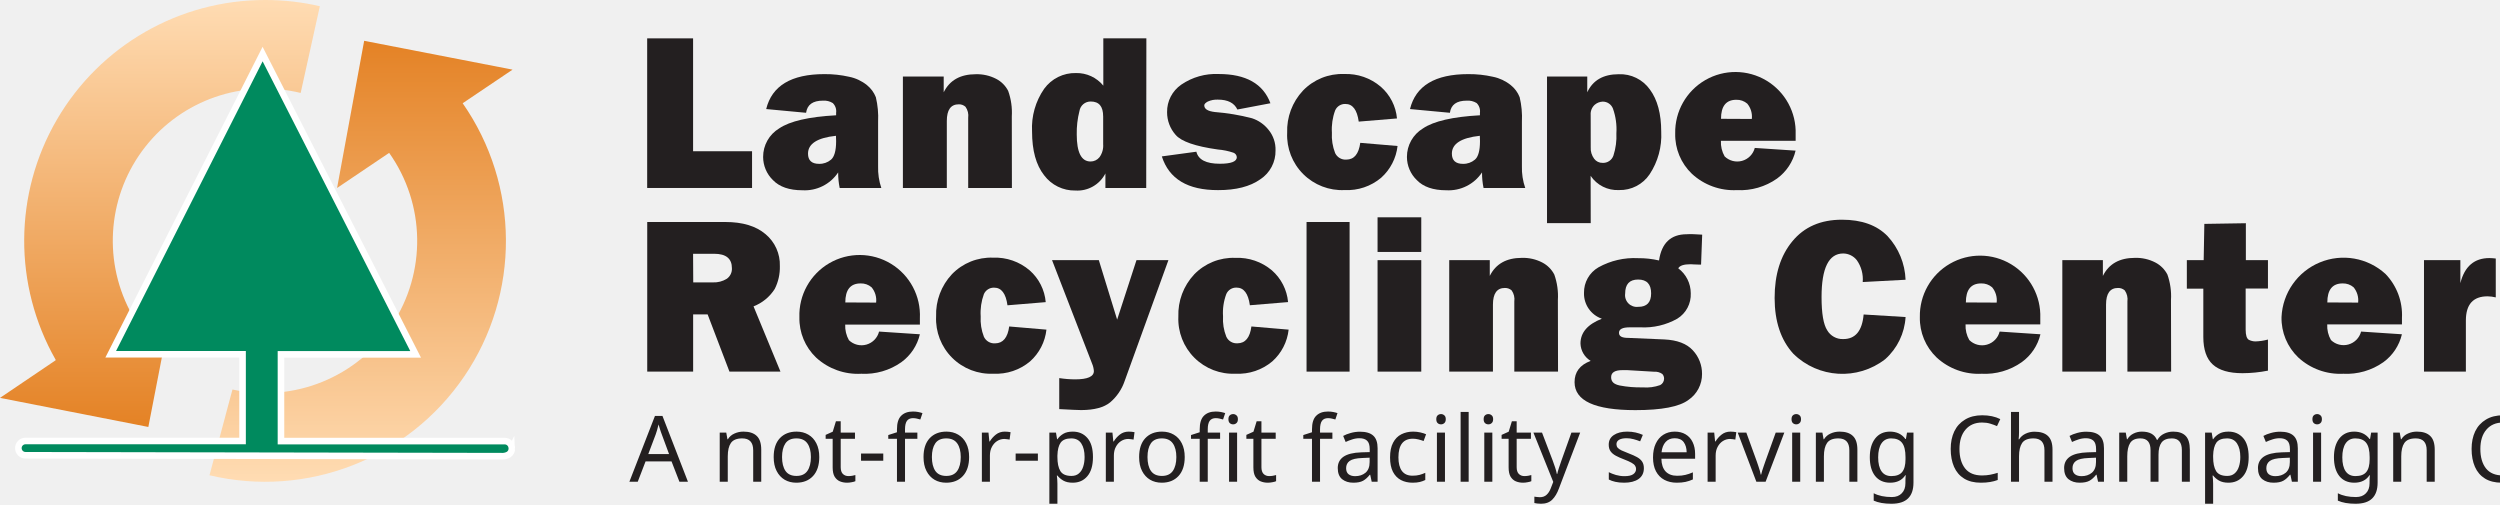
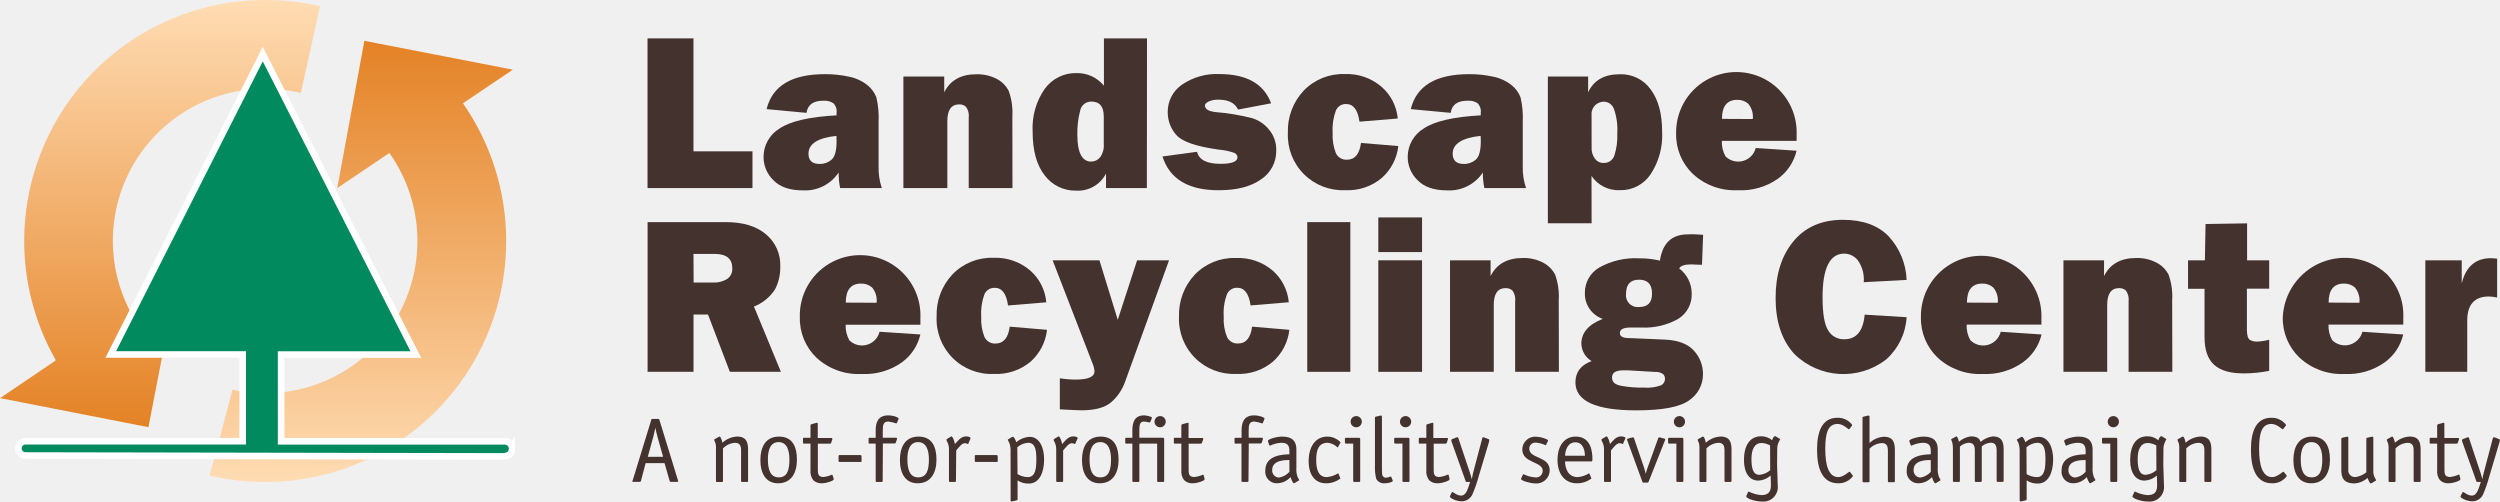
- <svg xmlns="http://www.w3.org/2000/svg" xmlns:xlink="http://www.w3.org/1999/xlink" id="Layer_1" data-name="Layer 1" viewBox="0 0 490.09 98.93">
+ <svg xmlns="http://www.w3.org/2000/svg" xmlns:xlink="http://www.w3.org/1999/xlink" id="Layer_1" data-name="Layer 1" viewBox="0 0 489.82 98.22">
  <defs>
-     <style>.cls-1,.cls-2{fill:#231f20;}.cls-2{font-size:18px;font-family:OfficinaSansStd-Book, ITC Officina Sans Std;}.cls-3{fill:url(#linear-gradient);}.cls-4{isolation:isolate;fill:url(#linear-gradient-2);}.cls-5{fill:#008a5e;}.cls-6{fill:none;stroke:#fff;stroke-width:1.29px;}</style>
+     <style>.cls-1{fill:#43322e;}.cls-2{fill:url(#linear-gradient);}.cls-3{isolation:isolate;fill:url(#linear-gradient-2);}.cls-4{fill:#008a5e;}.cls-5{fill:none;stroke:#fff;stroke-width:1.29px;}</style>
    <linearGradient id="linear-gradient" x1="70.77" y1="94.44" x2="70.77" y2="8" gradientUnits="userSpaceOnUse">
      <stop offset="0" stop-color="#ffdcb3" />
      <stop offset="1" stop-color="#e48225" />
    </linearGradient>
    <linearGradient id="linear-gradient-2" x1="31.35" y1="0" x2="31.35" y2="83.7" xlink:href="#linear-gradient" />
  </defs>
  <path class="cls-1" d="M147.43,29.65v7.2H126.87V7.52h9V29.65Z" />
  <path class="cls-1" d="M172.77,36.85h-8.16a14.54,14.54,0,0,1-.3-3.05,7.87,7.87,0,0,1-7,3.5q-3.87,0-5.79-2a6.33,6.33,0,0,1-1.92-4.53,6.5,6.5,0,0,1,3.15-5.6q3.14-2.13,11.16-2.57v-.49a2.23,2.23,0,0,0-.66-1.91,3.24,3.24,0,0,0-1.92-.47c-2,0-3.08.79-3.31,2.38l-7.82-.73q1.68-6.85,11.41-6.85a21,21,0,0,1,4.85.52,8.09,8.09,0,0,1,3.51,1.65,5.72,5.72,0,0,1,1.73,2.36,17.1,17.1,0,0,1,.44,4.79v8.72A12.18,12.18,0,0,0,172.77,36.85Zm-8.89-10.23c-3.66.39-5.48,1.56-5.48,3.5,0,1.32.72,2,2.17,2a3.46,3.46,0,0,0,2.34-.82c.64-.54,1-1.74,1-3.61Z" />
  <path class="cls-1" d="M198.37,36.85H189.8V23.1a3,3,0,0,0-.53-2.17,1.88,1.88,0,0,0-1.32-.48q-2.34,0-2.34,3.27V36.85H177V15h8v3.09q1.75-3.54,6.29-3.54a8.2,8.2,0,0,1,4,.91,5.45,5.45,0,0,1,2.35,2.36,12.64,12.64,0,0,1,.71,5Z" />
  <path class="cls-1" d="M224.7,36.85h-8V34a6.17,6.17,0,0,1-5.89,3.35,7.46,7.46,0,0,1-6.13-3c-1.57-2-2.36-4.83-2.36-8.58a13.43,13.43,0,0,1,2.37-8.36,7.48,7.48,0,0,1,6.25-3.09,6.73,6.73,0,0,1,5.35,2.47V7.52h8.44Zm-8.44-14c0-2-.81-2.95-2.43-2.95a2.2,2.2,0,0,0-2.22,1.87,17.15,17.15,0,0,0-.53,4.58q0,5.31,2.71,5.31a2.23,2.23,0,0,0,1.75-.84,3.85,3.85,0,0,0,.72-2.56Z" />
  <path class="cls-1" d="M227.76,30.66l6.77-.92q.58,2.36,4.6,2.36,3.33,0,3.33-1.29a1,1,0,0,0-.65-.87,12.55,12.55,0,0,0-3.05-.63q-6.66-.93-8.31-2.89A6.65,6.65,0,0,1,228.79,22a6.43,6.43,0,0,1,2.8-5.42,12,12,0,0,1,7.32-2.07q8,0,10.14,5.73l-6.48,1.23c-.61-1.29-1.87-1.94-3.81-1.94a4.37,4.37,0,0,0-2,.38c-.45.25-.68.5-.68.74,0,.72.69,1.15,2.07,1.31a41.88,41.88,0,0,1,7.28,1.22,6.86,6.86,0,0,1,3.26,2.28,6.05,6.05,0,0,1,1.36,4,6.61,6.61,0,0,1-3,5.7q-3,2.12-8.26,2.11Q229.88,37.3,227.76,30.66Z" />
  <path class="cls-1" d="M266.66,28l7.31.62a9.83,9.83,0,0,1-3.22,6.23,10.31,10.31,0,0,1-7.16,2.41,10.76,10.76,0,0,1-11.26-11.22,11.51,11.51,0,0,1,3.1-8.28,10.65,10.65,0,0,1,8.07-3.25A10.41,10.41,0,0,1,270.68,17a9.36,9.36,0,0,1,3.18,6.22l-7.5.62q-.48-3.47-2.62-3.46a2.1,2.1,0,0,0-2,1.26A10.65,10.65,0,0,0,261.1,26a9.48,9.48,0,0,0,.63,4,2.25,2.25,0,0,0,2.2,1.29Q266.22,31.28,266.66,28Z" />
  <path class="cls-1" d="M299,36.85h-8.17a14.54,14.54,0,0,1-.3-3.05,7.87,7.87,0,0,1-7,3.5q-3.87,0-5.79-2a6.3,6.3,0,0,1-1.93-4.53,6.5,6.5,0,0,1,3.15-5.6q3.15-2.13,11.16-2.57v-.49a2.25,2.25,0,0,0-.65-1.91,3.26,3.26,0,0,0-1.93-.47c-2,0-3.08.79-3.31,2.38l-7.82-.73q1.68-6.85,11.41-6.85a21.12,21.12,0,0,1,4.86.52,8.1,8.1,0,0,1,3.5,1.65,5.64,5.64,0,0,1,1.73,2.36,17.1,17.1,0,0,1,.44,4.79v8.72A11.94,11.94,0,0,0,299,36.85Zm-8.9-10.23q-5.48.59-5.48,3.5c0,1.32.73,2,2.17,2a3.46,3.46,0,0,0,2.34-.82c.65-.54,1-1.74,1-3.61Z" />
  <path class="cls-1" d="M311.84,43.74h-8.57V15h7.89v3.09q1.65-3.54,6.16-3.54a7.13,7.13,0,0,1,6.12,3q2.22,3,2.22,8.28a13.81,13.81,0,0,1-2.27,8.33,7,7,0,0,1-6,3.1,6.33,6.33,0,0,1-5.57-2.79Zm0-14.88a3.42,3.42,0,0,0,.67,2.26,2,2,0,0,0,1.65.81,2.13,2.13,0,0,0,2.13-1.43,12.33,12.33,0,0,0,.58-4.39,12.09,12.09,0,0,0-.67-4.81,2.13,2.13,0,0,0-2-1.38,2.56,2.56,0,0,0-1.58.62,2.45,2.45,0,0,0-.79,2Z" />
  <path class="cls-1" d="M344,29l8,.53A9.46,9.46,0,0,1,348.37,35a12.51,12.51,0,0,1-7.88,2.27,12.11,12.11,0,0,1-8.81-3.19,10.6,10.6,0,0,1-3.28-7.92,11.81,11.81,0,1,1,23.61.19c0,.31,0,.72,0,1.25H337.36a5.63,5.63,0,0,0,.73,3.06A3.55,3.55,0,0,0,344,29Zm-.58-5.68a4,4,0,0,0-.89-3,3.14,3.14,0,0,0-2.15-.76q-3,0-3,3.73Z" />
  <path class="cls-1" d="M153,72.85H143l-4.28-11.22h-2.84V72.85h-9V43.52h15.32q5.07,0,7.87,2.38a7.8,7.8,0,0,1,2.81,6.26,9.4,9.4,0,0,1-1,4.48,8.61,8.61,0,0,1-4.16,3.42Zm-17.1-17.49h3.85a4.77,4.77,0,0,0,2.73-.71,2.38,2.38,0,0,0,1-2.08c0-1.88-1.16-2.82-3.46-2.82h-4.15Z" />
  <path class="cls-1" d="M172.33,65l8,.53A9.41,9.41,0,0,1,176.7,71a12.48,12.48,0,0,1-7.87,2.27A12.1,12.1,0,0,1,160,70.11a10.61,10.61,0,0,1-3.29-7.92,11.82,11.82,0,1,1,23.62.19c0,.31,0,.72,0,1.25H165.69a5.72,5.72,0,0,0,.73,3.06A3.55,3.55,0,0,0,172.33,65Zm-.58-5.68a3.93,3.93,0,0,0-.89-3,3.12,3.12,0,0,0-2.15-.76q-3,0-3,3.73Z" />
  <path class="cls-1" d="M197.84,64l7.3.62a9.77,9.77,0,0,1-3.21,6.23,10.35,10.35,0,0,1-7.17,2.41,10.74,10.74,0,0,1-11.25-11.22,11.51,11.51,0,0,1,3.1-8.28,10.65,10.65,0,0,1,8.07-3.25A10.39,10.39,0,0,1,201.85,53,9.36,9.36,0,0,1,205,59.23l-7.5.62q-.47-3.47-2.62-3.46a2.12,2.12,0,0,0-2,1.26,10.65,10.65,0,0,0-.63,4.37,9.44,9.44,0,0,0,.63,4,2.26,2.26,0,0,0,2.21,1.29Q197.4,67.28,197.84,64Z" />
  <path class="cls-1" d="M229.05,51l-8.57,23.67a9.49,9.49,0,0,1-2.84,4.2q-1.84,1.51-5.69,1.52c-.61,0-2-.07-4.3-.19V74.12a20.69,20.69,0,0,0,3.1.25c2.46,0,3.69-.54,3.69-1.63a4.49,4.49,0,0,0-.36-1.48L206.24,51h9.17L219,62.66,222.79,51Z" />
  <path class="cls-1" d="M245.32,64l7.3.62a9.77,9.77,0,0,1-3.21,6.23,10.34,10.34,0,0,1-7.16,2.41A10.74,10.74,0,0,1,231,62.08a11.51,11.51,0,0,1,3.1-8.28,10.65,10.65,0,0,1,8.07-3.25A10.41,10.41,0,0,1,249.34,53a9.39,9.39,0,0,1,3.17,6.22l-7.49.62q-.48-3.47-2.62-3.46a2.1,2.1,0,0,0-2,1.26,10.45,10.45,0,0,0-.64,4.37,9.26,9.26,0,0,0,.64,4,2.24,2.24,0,0,0,2.2,1.29Q244.89,67.28,245.32,64Z" />
  <path class="cls-1" d="M264.57,43.52V72.85h-8.44V43.52Z" />
  <path class="cls-1" d="M278.62,42.6v6.79h-8.57V42.6Zm0,8.4V72.85h-8.57V51Z" />
  <path class="cls-1" d="M305.43,72.85h-8.57V59.1a3.05,3.05,0,0,0-.52-2.17,1.92,1.92,0,0,0-1.33-.48q-2.34,0-2.34,3.27V72.85H284.1V51h7.95v3.09q1.76-3.54,6.29-3.54a8.17,8.17,0,0,1,4,.91,5.53,5.53,0,0,1,2.36,2.36,12.68,12.68,0,0,1,.7,5Z" />
  <path class="cls-1" d="M333.69,46l-.22,5.87-.41,0c-.77,0-1.32-.07-1.65-.07-1.33,0-2.13.27-2.41.8a6.11,6.11,0,0,1,2.45,4.88,5.56,5.56,0,0,1-2.65,5,13.29,13.29,0,0,1-7.21,1.69l-1.12,0-1,0c-1.39,0-2.09.35-2.09,1.07s.62,1,1.85,1l7,.3q3.84.17,5.64,2.15a6.69,6.69,0,0,1,1.79,4.62A6.09,6.09,0,0,1,331,78.4q-2.67,2-10.4,2-11.92,0-11.93-5.48,0-3,3.16-4.17a4.14,4.14,0,0,1-2-3.41q0-3.22,4.19-4.86a5.21,5.21,0,0,1-3.5-5.07,5.67,5.67,0,0,1,2.83-5,14.43,14.43,0,0,1,7.78-1.8,17.34,17.34,0,0,1,4.1.45c.5-3.42,2.32-5.14,5.44-5.14C331.37,45.86,332.38,45.92,333.69,46ZM319,72.56l-.95,0c-1.47,0-2.21.46-2.21,1.38s.56,1.39,1.69,1.63a21.55,21.55,0,0,0,4.5.37,8.15,8.15,0,0,0,3.43-.45,1.41,1.41,0,0,0,.76-1.25,1.33,1.33,0,0,0-.35-.93,2.51,2.51,0,0,0-1.63-.44Zm2.19-12.41q2.49,0,2.49-2.64c0-1.81-.85-2.71-2.55-2.71s-2.54.92-2.54,2.75A2.3,2.3,0,0,0,321.14,60.15Z" />
  <path class="cls-1" d="M365.34,61.65l8.22.5a12,12,0,0,1-4,8.27,13.69,13.69,0,0,1-18-1.07q-3.66-4-3.67-10.92t3.48-11.13q3.48-4.23,9.71-4.23,5.82,0,8.95,3.22a13.31,13.31,0,0,1,3.53,8.55l-8.4.45A6.48,6.48,0,0,0,364,51a3.44,3.44,0,0,0-2.66-1.31q-4.25,0-4.25,8.55,0,4.8,1.11,6.51a3.47,3.47,0,0,0,3.1,1.72Q364.91,66.51,365.34,61.65Z" />
  <path class="cls-1" d="M392,65l8,.53A9.41,9.41,0,0,1,396.33,71a12.5,12.5,0,0,1-7.87,2.27,12.08,12.08,0,0,1-8.81-3.19,10.61,10.61,0,0,1-3.29-7.92,11.81,11.81,0,1,1,23.61.19c0,.31,0,.72,0,1.25H385.32a5.63,5.63,0,0,0,.73,3.06A3.55,3.55,0,0,0,392,65Zm-.58-5.68a4,4,0,0,0-.89-3,3.14,3.14,0,0,0-2.15-.76q-3,0-3,3.73Z" />
  <path class="cls-1" d="M425.62,72.85h-8.57V59.1a3.05,3.05,0,0,0-.52-2.17,1.92,1.92,0,0,0-1.33-.48q-2.34,0-2.34,3.27V72.85h-8.57V51h7.95v3.09q1.75-3.54,6.29-3.54a8.17,8.17,0,0,1,4,.91,5.53,5.53,0,0,1,2.36,2.36,12.68,12.68,0,0,1,.7,5Z" />
  <path class="cls-1" d="M444.6,51v5.56h-4.37v8.06c0,1.1.21,1.76.63,2a2.92,2.92,0,0,0,1.29.31,10.34,10.34,0,0,0,2.45-.37v6.1a26.06,26.06,0,0,1-5,.5q-3.94,0-5.81-1.7c-1.24-1.13-1.86-2.94-1.86-5.41l0-2.56v-6.9H428.7V51H432l.13-7.11,8.14-.13V51Z" />
  <path class="cls-1" d="M462.86,65l8,.53A9.41,9.41,0,0,1,467.23,71a12.48,12.48,0,0,1-7.87,2.27,12.1,12.1,0,0,1-8.81-3.19,10.61,10.61,0,0,1-3.29-7.92,12.18,12.18,0,0,1,20.38-8.46,11.59,11.59,0,0,1,3.23,8.65c0,.31,0,.72,0,1.25H456.22a5.63,5.63,0,0,0,.73,3.06A3.55,3.55,0,0,0,462.86,65Zm-.58-5.68a4,4,0,0,0-.89-3,3.14,3.14,0,0,0-2.15-.76q-3,0-3,3.73Z" />
  <path class="cls-1" d="M483.4,72.85h-8.21V51h7.13v4.51q1.23-4.92,5.7-4.92a11.7,11.7,0,0,1,1.24.09V58.3a7.12,7.12,0,0,0-1.61-.21q-4.25,0-4.25,4.75Z" />
-   <text class="cls-2" transform="translate(123.38 94.44)">A not-for-profit facility serving Champaign County</text>
-   <path id="Right_Arrow" data-name="Right Arrow" class="cls-3" d="M100.48,13.65,71.39,8,66.08,36.85l9.76-6.58.45-.3A29.83,29.83,0,0,1,45.57,76.36l-4.5,16.81A47.21,47.21,0,0,0,90.7,20.24Z" />
-   <path id="Left_Arrow" data-name="Left Arrow" class="cls-4" d="M52,0A47.2,47.2,0,0,0,10.9,70.51h0l0,.06,0,.06h0L0,78,29.08,83.7l5.65-29.08-9.29,6.26a29.81,29.81,0,0,1,33.5-42.66l3.76-17A46.91,46.91,0,0,0,52,0Z" />
-   <path class="cls-5" d="M100.33,87.87a1.4,1.4,0,0,0-1.4-1.4H55.08v-17h26.4l-30-58.87L21.7,69.45H47.55v17H5a1.4,1.4,0,1,0,0,2.8h.14c.16,0,.17.18.39.18H98.57a3.63,3.63,0,0,0,1-.44,1.33,1.33,0,0,0,.77-1.14Z" />
-   <path class="cls-6" d="M100.33,87.87a1.4,1.4,0,0,0-1.4-1.4H55.08v-17h26.4l-30-58.87L21.7,69.45H47.55v17H5a1.4,1.4,0,1,0,0,2.8h.14c.16,0-.23,0,0,0l93.44.18a2.4,2.4,0,0,0,1.13-.32,1.39,1.39,0,0,0,.63-1.26Z" />
+   <path class="cls-1" d="M132.8,94c0,.13.07.22.09.31s-.07.1-.25.1h-1.12c-.22,0-.29-.07-.32-.19l-1-3.48H126.5l-.92,3.48c0,.12-.11.19-.33.19h-1.11c-.18,0-.25,0-.25-.1A.94.94,0,0,1,124,94l3.6-11.72c0-.18.07-.2.27-.2h1.06c.14,0,.2,0,.27.2Zm-4-8.5c-.14-.56-.32-1.2-.41-1.71h0c-.07.43-.25,1.23-.37,1.71l-1.1,4h3Z" />
+   <path class="cls-1" d="M146.57,94.22c0,.14-.07.21-.22.21h-.94a.19.19,0,0,1-.21-.21v-6c0-.78-.2-1.46-1.17-1.46a3.51,3.51,0,0,0-2.38,1.1v6.37a.19.19,0,0,1-.21.21h-.94a.19.19,0,0,1-.22-.21V88a4,4,0,0,0-.07-1.07,5.5,5.5,0,0,0-.29-.75s0-.07.09-.13l.81-.45s.09-.07.15-.07c.32,0,.54,1.08.56,1.22a4.6,4.6,0,0,1,2.89-1.22c2,0,2.15,1.4,2.15,2.7Z" />
+   <path class="cls-1" d="M152.45,94.69c-2.43,0-3.47-2-3.47-4.54s1-4.61,3.65-4.61,3.51,2,3.51,4.52S155.08,94.69,152.45,94.69ZM154.67,90c0-1.76-.49-3.38-2.11-3.38s-2.11,1.55-2.11,3.33c0,2.05.47,3.58,2.13,3.58S154.67,92.11,154.67,90Z" />
+   <path class="cls-1" d="M163.34,93.77a.65.65,0,0,1,0,.18c0,.23-1.35.74-2.32.74a2.26,2.26,0,0,1-1.7-.63,2.88,2.88,0,0,1-.52-2V86.91h-1.35c-.12,0-.12-.13-.12-.22V86c0-.13,0-.22.12-.22h1.35V83.33c0-.11.07-.18.2-.22l1-.27.13,0c.09,0,.09.09.09.2v2.77h2.66c.11,0,.2,0,.2.13s0,.07,0,.12l-.23.71a.26.26,0,0,1-.23.16h-2.38V92c0,.72,0,1.46,1.08,1.46A5.33,5.33,0,0,0,163,93a.12.12,0,0,1,.12.11Z" />
+   <path class="cls-1" d="M168.81,90.33c0,.14-.05.18-.25.18h-4c-.18,0-.26-.05-.26-.23v-.83c0-.2,0-.29.24-.29h4c.18,0,.25.07.25.25Z" />
+   <path class="cls-1" d="M172.94,94.22a.19.19,0,0,1-.22.21h-.94a.19.19,0,0,1-.21-.21V86.91h-1.26c-.13,0-.13-.13-.13-.22V86c0-.13,0-.22.13-.22h1.26v-1.4c0-1.35.27-3,2.5-3,.83,0,2,.36,2,.63a1.61,1.61,0,0,1-.09.25l-.25.6c0,.05-.07.1-.13.1a7.93,7.93,0,0,0-1.56-.37c-1,0-1.08.75-1.08,1.8v1.38h2.59c.11,0,.2,0,.2.13s0,.07,0,.12l-.24.71a.24.24,0,0,1-.23.16h-2.3Z" />
+   <path class="cls-1" d="M179.79,94.69c-2.43,0-3.47-2-3.47-4.54s1-4.61,3.65-4.61,3.51,2,3.51,4.52S182.42,94.69,179.79,94.69ZM182,90c0-1.76-.49-3.38-2.11-3.38s-2.11,1.55-2.11,3.33c0,2.05.47,3.58,2.13,3.58S182,92.11,182,90Z" />
+   <path class="cls-1" d="M187.3,94.22c0,.14-.07.21-.22.21h-.93c-.15,0-.22-.07-.22-.21V88a2.94,2.94,0,0,0-.31-1.37,1.28,1.28,0,0,1-.19-.45.26.26,0,0,1,.12-.18l.67-.41a.42.42,0,0,1,.18-.09c.32,0,.63,1.12.7,1.51.47-.5,1.12-1.51,2.16-1.51.42,0,.88.14.88.31a.6.6,0,0,1,0,.14l-.4.92s0,.12-.1.12a1.84,1.84,0,0,0-.6-.16c-.63,0-1.26.94-1.69,1.41Z" />
+   <path class="cls-1" d="M195.49,90.33c0,.14-.05.18-.25.18h-4c-.18,0-.25-.05-.25-.23v-.83c0-.2,0-.29.23-.29h4c.18,0,.25.07.25.25Z" />
+   <path class="cls-1" d="M198,88.64a4.93,4.93,0,0,0-.22-1.8c-.07-.22-.32-.56-.32-.67s.09-.11.16-.14l.7-.44a.47.47,0,0,1,.14,0c.26,0,.58.77.65,1.06a4.39,4.39,0,0,1,2.65-1.06c1.93,0,2.81,2.16,2.81,4.39,0,2.6-.92,4.76-3,4.76a3.74,3.74,0,0,1-2.2-.62v3.68c0,.12,0,.2-.12.21l-.9.22a1,1,0,0,1-.22,0c-.12,0-.12-.15-.12-.24Zm1.36,4.25a4,4,0,0,0,2,.59c1.55,0,1.69-1.76,1.69-3.51,0-1.51-.12-3.22-1.58-3.22a3.53,3.53,0,0,0-2.15.88Z" />
+   <path class="cls-1" d="M208.3,94.22a.19.19,0,0,1-.21.21h-.94a.19.19,0,0,1-.21-.21V88a3.07,3.07,0,0,0-.31-1.37,1.41,1.41,0,0,1-.2-.45.26.26,0,0,1,.13-.18l.66-.41a.57.57,0,0,1,.18-.09c.33,0,.63,1.12.71,1.51.46-.5,1.11-1.51,2.16-1.51.41,0,.88.14.88.31s0,.09-.05.14l-.4.92s0,.12-.11.12a1.75,1.75,0,0,0-.59-.16c-.63,0-1.26.94-1.7,1.41Z" />
+   <path class="cls-1" d="M215.47,94.69c-2.43,0-3.48-2-3.48-4.54s1-4.61,3.66-4.61,3.51,2,3.51,4.52S218.1,94.69,215.47,94.69ZM217.68,90c0-1.76-.48-3.38-2.1-3.38s-2.11,1.55-2.11,3.33c0,2.05.47,3.58,2.12,3.58S217.68,92.11,217.68,90Z" />
+   <path class="cls-1" d="M228.09,94.22c0,.14-.07.21-.22.21h-.93c-.15,0-.22-.07-.22-.21V86.91h-3.49v7.31a.19.19,0,0,1-.22.21h-.94a.19.19,0,0,1-.21-.21V86.91H220.6c-.13,0-.13-.13-.13-.22V86c0-.13,0-.22.13-.22h1.26v-1.4c0-1.35.25-3,2.32-3,.36,0,1.53.25,1.53.45a2.1,2.1,0,0,1-.09.25l-.25.6s-.07.1-.13.1a8.66,8.66,0,0,0-1.11-.19c-.85,0-.9.75-.9,1.8v1.38h4.62c.2,0,.24.11.24.27Zm-.79-10.5a1.1,1.1,0,0,1,0-2.2,1.1,1.1,0,0,1,0,2.2Z" />
+   <path class="cls-1" d="M236,93.77a1.35,1.35,0,0,1,0,.18c0,.23-1.35.74-2.32.74a2.23,2.23,0,0,1-1.69-.63,2.84,2.84,0,0,1-.53-2V86.91h-1.35c-.12,0-.12-.13-.12-.22V86c0-.13,0-.22.12-.22h1.35V83.33c0-.11.08-.18.2-.22l1-.27.12,0c.09,0,.09.09.09.2v2.77h2.67c.11,0,.2,0,.2.13s0,.07,0,.12l-.24.71a.24.24,0,0,1-.23.16h-2.38V92c0,.72,0,1.46,1.08,1.46A5.33,5.33,0,0,0,235.7,93a.13.13,0,0,1,.13.11Z" />
+   <path class="cls-1" d="M244.61,94.22c0,.14-.07.21-.22.21h-.93c-.15,0-.22-.07-.22-.21V86.91H242c-.12,0-.12-.13-.12-.22V86c0-.13,0-.22.12-.22h1.26v-1.4c0-1.35.27-3,2.5-3,.83,0,2,.36,2,.63a1.61,1.61,0,0,1-.09.25l-.25.6c0,.05-.07.1-.12.1a8.07,8.07,0,0,0-1.57-.37c-1,0-1.08.75-1.08,1.8v1.38h2.59c.11,0,.2,0,.2.13s0,.07,0,.12l-.23.71a.27.27,0,0,1-.24.16h-2.3Z" />
+   <path class="cls-1" d="M254,91.59a4.47,4.47,0,0,0,.21,1.8c.08.22.33.56.33.67s-.09.1-.16.14l-.71.43c-.07,0-.1.06-.14.06-.27,0-.59-1-.68-1.21a3.66,3.66,0,0,1-2.6,1.21,2.26,2.26,0,0,1-2.34-2.54c0-3.05,3.6-3.1,4.72-3.14v-.64c0-1.05-.32-1.62-1.6-1.62a5.86,5.86,0,0,0-2.2.57.14.14,0,0,1-.13-.09l-.23-.63a.64.64,0,0,1-.05-.23c0-.31,1.65-.83,2.81-.83,2.07,0,2.77,1,2.77,2.52Zm-1.37-1.46c-.79,0-3.37,0-3.37,1.91a1.38,1.38,0,0,0,1.32,1.53,3.44,3.44,0,0,0,2.05-1.12Z" />
+   <path class="cls-1" d="M262.57,93.61s.06.09.06.14a4.61,4.61,0,0,1-2.85.94c-2.14,0-3.38-1.68-3.38-4.31,0-3,1.44-4.84,3.65-4.84a3.57,3.57,0,0,1,2.6,1.12s0,.09-.06.14l-.41.76s-.06.11-.11.11a3.24,3.24,0,0,0-1.91-.92c-1.76,0-2.28,1.31-2.28,3.36,0,1.64.32,3.37,2.07,3.37a4.89,4.89,0,0,0,2.21-.74s.07.06.11.11Z" />
+   <path class="cls-1" d="M266.5,94.22c0,.14-.07.21-.22.21h-.94a.19.19,0,0,1-.21-.21V86.91h-1.41c-.14,0-.21-.07-.21-.22V86c0-.15.07-.22.21-.22h2.54c.2,0,.24.11.24.27Zm-.78-10.5a1.1,1.1,0,0,1,0-2.2,1.1,1.1,0,1,1,0,2.2Z" />
+   <path class="cls-1" d="M272.87,94.11a.33.33,0,0,1,0,.13c0,.19-.87.45-1.53.45a1.72,1.72,0,0,1-1.7-.87,9.12,9.12,0,0,1-.25-2.61V81.87c0-.13.05-.2.13-.22l.9-.22.21,0c.13,0,.13.14.13.23v9.62c0,.56,0,1.47.05,1.69a.73.73,0,0,0,.72.63,3.63,3.63,0,0,0,.94-.23c.11,0,.11,0,.13.1Z" />
+   <path class="cls-1" d="M276.16,94.22a.19.19,0,0,1-.21.21H275a.19.19,0,0,1-.22-.21V86.91h-1.4a.2.2,0,0,1-.22-.22V86a.2.2,0,0,1,.22-.22h2.54c.2,0,.23.11.23.27Zm-.77-10.5a1.1,1.1,0,1,1,0-2.2,1.1,1.1,0,1,1,0,2.2Z" />
+   <path class="cls-1" d="M284,93.77a.65.65,0,0,1,0,.18c0,.23-1.35.74-2.33.74a2.25,2.25,0,0,1-1.69-.63,2.88,2.88,0,0,1-.52-2V86.91h-1.35c-.13,0-.13-.13-.13-.22V86c0-.13,0-.22.13-.22h1.35V83.33c0-.11.07-.18.2-.22l.95-.27.13,0c.09,0,.09.09.09.2v2.77h2.66c.11,0,.2,0,.2.13s0,.07,0,.12l-.23.71a.27.27,0,0,1-.24.16H280.9V92c0,.72,0,1.46,1.08,1.46a5.52,5.52,0,0,0,1.73-.49.12.12,0,0,1,.12.11Z" />
+   <path class="cls-1" d="M289.72,93.32a25.23,25.23,0,0,1-1.25,3.58,2.31,2.31,0,0,1-2.12,1.32c-1,0-2.27-.63-2.27-.9a.21.21,0,0,1,0-.11l.36-.72a.13.13,0,0,1,.12-.09c.2,0,.85.7,1.73.7.67,0,1.08-.67,1.37-1.53l.38-1.14h-.65c-.16,0-.2,0-.23-.16l-2.79-7.83a.51.51,0,0,1,0-.25c0-.09.07-.11.14-.15l.76-.3a.68.68,0,0,1,.25-.07c.13,0,.16,0,.2.14L288,92.62a12.1,12.1,0,0,1,.36,1.29h0c.07-.43.16-.83.26-1.26l1.81-6.84a.17.17,0,0,1,.19-.14.72.72,0,0,1,.26.07l.75.3c.07,0,.15.06.15.15a.93.93,0,0,1,0,.25Z" />
+   <path class="cls-1" d="M303,87c-.07.14-.11.22-.22.22a5.05,5.05,0,0,0-1.82-.49,1.17,1.17,0,0,0-1.33,1.19c0,2,4,1.42,4,4.23a2.59,2.59,0,0,1-2.88,2.56c-.87,0-2.74-.51-2.74-.87a.48.48,0,0,1,.07-.21l.26-.56c.05-.13.1-.16.16-.16a6.29,6.29,0,0,0,2.32.63,1.3,1.3,0,0,0,1.44-1.3c0-1.87-4-1.46-4-4.18a2.52,2.52,0,0,1,2.72-2.5,5.86,5.86,0,0,1,2.13.54c.14.07.2.14.2.23s-.06.11-.08.18Z" />
+   <path class="cls-1" d="M311.75,93.61a.39.39,0,0,1,.05.14,4.6,4.6,0,0,1-2.84.94c-2.4,0-3.8-1.84-3.8-4.58s1.33-4.57,3.56-4.57c3,0,3.28,2.92,3.28,4.47,0,.25,0,.39-.2.39h-5.16c0,1.1.43,3.08,2.48,3.08a5,5,0,0,0,2.22-.74c.05,0,.07.06.1.11Zm-1.22-4.32c0-.94-.31-2.63-1.88-2.63s-2,1.73-2,2.63Z" />
+   <path class="cls-1" d="M315.64,94.22a.19.19,0,0,1-.22.21h-.94a.19.19,0,0,1-.21-.21V88a3.07,3.07,0,0,0-.31-1.37,1.41,1.41,0,0,1-.2-.45.26.26,0,0,1,.13-.18l.67-.41a.42.42,0,0,1,.18-.09c.32,0,.63,1.12.7,1.51.47-.5,1.11-1.51,2.16-1.51.41,0,.88.14.88.31a.6.6,0,0,1-.05.14l-.4.92s0,.12-.11.12a1.75,1.75,0,0,0-.59-.16c-.63,0-1.26.94-1.69,1.41Z" />
+   <path class="cls-1" d="M323,94.4c-.05.12-.07.16-.23.16H322c-.16,0-.18-.07-.21-.16l-3-8.21s0-.07,0-.13,0-.09.16-.12l.88-.24c.05,0,.11,0,.18,0s.07.07.13.14l2,5.85c.12.38.23.79.32,1.14h0a6.47,6.47,0,0,1,.32-1.12l2.12-5.87c.06-.07.06-.14.13-.14s.13,0,.18,0l.88.24c.13,0,.16,0,.16.12s0,.09,0,.13Z" />
+   <path class="cls-1" d="M329.82,94.22c0,.14-.07.21-.22.21h-.93c-.15,0-.22-.07-.22-.21V86.91h-1.4a.19.19,0,0,1-.22-.22V86a.19.19,0,0,1,.22-.22h2.54c.19,0,.23.11.23.27Zm-.77-10.5a1.1,1.1,0,0,1,0-2.2,1.1,1.1,0,0,1,0,2.2Z" />
+   <path class="cls-1" d="M339.25,94.22a.19.19,0,0,1-.21.21h-.94a.19.19,0,0,1-.22-.21v-6c0-.78-.19-1.46-1.17-1.46a3.48,3.48,0,0,0-2.37,1.1v6.37c0,.14-.07.21-.22.21h-.94a.19.19,0,0,1-.21-.21V88a4,4,0,0,0-.07-1.07,7.75,7.75,0,0,0-.29-.75s0-.07.09-.13l.81-.45s.09-.07.14-.07c.33,0,.54,1.08.56,1.22a4.63,4.63,0,0,1,2.9-1.22c2,0,2.14,1.4,2.14,2.7Z" />
+   <path class="cls-1" d="M348.18,91c0,1,.13,3.11.13,4.09a2.85,2.85,0,0,1-3.17,3.17c-1.35,0-3-.62-3-1a.46.46,0,0,1,.07-.23l.29-.61a.14.14,0,0,1,.13-.11,6.62,6.62,0,0,0,2.47.7c1.67,0,1.87-1,1.87-2s-.06-1.63-.06-1.85a3.79,3.79,0,0,1-2.44,1c-1.64,0-2.78-1.44-2.78-4,0-2.83,1.1-4.68,3.39-4.68a3.25,3.25,0,0,1,2.12.77c.16-.45.36-.77.52-.77a.35.35,0,0,1,.17,0l.81.5c.07,0,.07.07.07.11s-.16.23-.33.66a3.23,3.23,0,0,0-.23,1.34Zm-1.37-3.73a3.86,3.86,0,0,0-1.65-.48c-1.37,0-2,1.2-2,3.13s.34,3.11,1.57,3.11a3.73,3.73,0,0,0,2.1-.9Z" />
+   <path class="cls-1" d="M362.92,93.05a.35.35,0,0,1,.11.25,3.48,3.48,0,0,1-2.88,1.39c-3.06,0-4.14-2.81-4.14-6.54,0-3.42.88-6.3,4-6.3a3.46,3.46,0,0,1,2.88,1.39.38.38,0,0,1-.1.25l-.38.48c-.06.08-.11.15-.18.15s-1.14-1.06-2.18-1.06c-1.94,0-2.43,1.85-2.43,4.91,0,3.33.72,5.51,2.56,5.51,1,0,2.05-1.06,2.17-1.06s.13.09.19.14Z" />
+   <path class="cls-1" d="M364.92,81.87c0-.13.05-.2.13-.22l.9-.22a2.11,2.11,0,0,1,.21,0c.13,0,.13.14.13.23v5.13a4.47,4.47,0,0,1,2.82-1.22c2,0,2.15,1.4,2.15,2.7v6a.19.19,0,0,1-.22.21h-.94a.19.19,0,0,1-.21-.21v-6c0-.78-.2-1.46-1.17-1.46a3.65,3.65,0,0,0-2.43,1.1v6.37c0,.14-.07.21-.22.21h-.93c-.15,0-.22-.07-.22-.21Z" />
+   <path class="cls-1" d="M379.66,91.59a4.42,4.42,0,0,0,.22,1.8c.07.22.32.56.32.67s-.09.1-.16.14l-.7.43a.33.33,0,0,1-.15.06c-.27,0-.59-1-.68-1.21a3.65,3.65,0,0,1-2.59,1.21,2.26,2.26,0,0,1-2.34-2.54c0-3.05,3.6-3.1,4.71-3.14v-.64c0-1.05-.32-1.62-1.6-1.62a6,6,0,0,0-2.2.57.13.13,0,0,1-.12-.09l-.23-.63a.49.49,0,0,1-.06-.23c0-.31,1.66-.83,2.81-.83,2.07,0,2.77,1,2.77,2.52Zm-1.37-1.46c-.79,0-3.36,0-3.36,1.91a1.38,1.38,0,0,0,1.31,1.53,3.38,3.38,0,0,0,2.05-1.12Z" />
+   <path class="cls-1" d="M382.63,88a6,6,0,0,0-.11-1.26,4.23,4.23,0,0,0-.23-.61s0-.07.09-.13l.77-.43a.46.46,0,0,1,.16-.07c.28,0,.47.94.49,1.06a4.43,4.43,0,0,1,2.34-1.06c1.17,0,1.68.36,1.91,1.08a4.64,4.64,0,0,1,2.38-1.08c2,0,2.14,1.4,2.14,2.7v6c0,.14-.07.21-.22.21h-.93c-.15,0-.22-.07-.22-.21v-6c0-.78-.2-1.46-1.15-1.46a2.89,2.89,0,0,0-1.77.73v6.74a.19.19,0,0,1-.21.21h-.94a.19.19,0,0,1-.21-.21v-6c0-.78-.2-1.46-1.17-1.46a2.83,2.83,0,0,0-1.75.75v6.72c0,.14-.07.21-.22.21h-.93c-.15,0-.22-.07-.22-.21Z" />
+   <path class="cls-1" d="M395.7,88.64a4.93,4.93,0,0,0-.22-1.8c-.07-.22-.32-.56-.32-.67s.09-.11.16-.14l.7-.44a.43.43,0,0,1,.15,0c.25,0,.57.77.65,1.06a4.36,4.36,0,0,1,2.64-1.06c1.93,0,2.81,2.16,2.81,4.39,0,2.6-.92,4.76-3,4.76a3.71,3.71,0,0,1-2.19-.62v3.68c0,.12-.06.2-.13.21l-.9.22a.93.93,0,0,1-.22,0c-.12,0-.12-.15-.12-.24Zm1.37,4.25a4,4,0,0,0,2,.59c1.55,0,1.69-1.76,1.69-3.51,0-1.51-.12-3.22-1.58-3.22a3.5,3.5,0,0,0-2.14.88Z" />
+   <path class="cls-1" d="M410,91.59a4.42,4.42,0,0,0,.22,1.8c.07.22.32.56.32.67s-.09.1-.16.14l-.7.43a.33.33,0,0,1-.15.06c-.27,0-.59-1-.68-1.21a3.65,3.65,0,0,1-2.59,1.21,2.26,2.26,0,0,1-2.34-2.54c0-3.05,3.6-3.1,4.71-3.14v-.64c0-1.05-.32-1.62-1.6-1.62a6,6,0,0,0-2.2.57.13.13,0,0,1-.12-.09l-.23-.63a.49.49,0,0,1-.06-.23c0-.31,1.66-.83,2.81-.83,2.07,0,2.77,1,2.77,2.52Zm-1.37-1.46c-.79,0-3.36,0-3.36,1.91a1.38,1.38,0,0,0,1.31,1.53,3.38,3.38,0,0,0,2.05-1.12Z" />
+   <path class="cls-1" d="M414.83,94.22a.19.19,0,0,1-.21.21h-.94a.19.19,0,0,1-.21-.21V86.91h-1.41a.2.2,0,0,1-.22-.22V86a.2.2,0,0,1,.22-.22h2.54c.2,0,.23.11.23.27Zm-.77-10.5a1.1,1.1,0,0,1,0-2.2,1.1,1.1,0,1,1,0,2.2Z" />
+   <path class="cls-1" d="M423.85,91c0,1,.13,3.11.13,4.09a2.85,2.85,0,0,1-3.17,3.17c-1.35,0-3-.62-3-1a.4.4,0,0,1,.08-.23l.28-.61a.14.14,0,0,1,.13-.11,6.77,6.77,0,0,0,2.47.7c1.67,0,1.87-1,1.87-2s-.05-1.63-.05-1.85a3.84,3.84,0,0,1-2.45,1c-1.64,0-2.78-1.44-2.78-4,0-2.83,1.1-4.68,3.39-4.68a3.25,3.25,0,0,1,2.12.77c.17-.45.36-.77.53-.77a.34.34,0,0,1,.16,0l.81.5c.07,0,.07.07.07.11s-.16.23-.32.66a3.06,3.06,0,0,0-.24,1.34Zm-1.37-3.73a3.86,3.86,0,0,0-1.65-.48c-1.37,0-2,1.2-2,3.13s.34,3.11,1.57,3.11a3.73,3.73,0,0,0,2.1-.9Z" />
+   <path class="cls-1" d="M433.27,94.22a.19.19,0,0,1-.22.21h-.94a.19.19,0,0,1-.21-.21v-6c0-.78-.2-1.46-1.17-1.46a3.51,3.51,0,0,0-2.38,1.1v6.37a.19.19,0,0,1-.21.21h-.94c-.15,0-.22-.07-.22-.21V88a4,4,0,0,0-.07-1.07,5.5,5.5,0,0,0-.29-.75s0-.07.09-.13l.81-.45s.09-.07.15-.07c.32,0,.54,1.08.55,1.22a4.66,4.66,0,0,1,2.9-1.22c2,0,2.15,1.4,2.15,2.7Z" />
+   <path class="cls-1" d="M447.94,93.05a.38.38,0,0,1,.1.25,3.46,3.46,0,0,1-2.88,1.39c-3.06,0-4.14-2.81-4.14-6.54,0-3.42.88-6.3,4-6.3a3.48,3.48,0,0,1,2.88,1.39.4.4,0,0,1-.11.25l-.38.48c-.05.08-.11.15-.18.15s-1.13-1.06-2.18-1.06c-1.94,0-2.43,1.85-2.43,4.91,0,3.33.72,5.51,2.56,5.51,1,0,2.05-1.06,2.18-1.06s.12.09.18.14Z" />
+   <path class="cls-1" d="M452.81,94.69c-2.43,0-3.47-2-3.47-4.54s1-4.61,3.65-4.61,3.51,2,3.51,4.52S455.44,94.69,452.81,94.69ZM455,90c0-1.76-.49-3.38-2.11-3.38s-2.11,1.55-2.11,3.33c0,2.05.47,3.58,2.13,3.58S455,92.11,455,90Z" />
+   <path class="cls-1" d="M463.63,86c0-.13.05-.2.13-.22l.9-.21a1,1,0,0,1,.21,0c.13,0,.13.14.13.23v6.41a2.67,2.67,0,0,0,.2,1.19,3.87,3.87,0,0,1,.34.69c0,.07-.09.1-.16.14l-.7.43c-.08,0-.11.06-.15.06-.27,0-.47-.65-.66-1.07a4.29,4.29,0,0,1-2.51,1.07c-2.43,0-2.63-1.41-2.63-2.7V86a.2.2,0,0,1,.13-.22l.9-.21a.93.93,0,0,1,.22,0c.12,0,.12.14.12.23V92a1.3,1.3,0,0,0,1.48,1.46,4.37,4.37,0,0,0,2.05-.92Z" />
+   <path class="cls-1" d="M474.27,94.22c0,.14-.07.21-.22.21h-.93c-.15,0-.22-.07-.22-.21v-6c0-.78-.2-1.46-1.17-1.46a3.51,3.51,0,0,0-2.38,1.1v6.37a.19.19,0,0,1-.21.21h-.94a.19.19,0,0,1-.21-.21V88a3.55,3.55,0,0,0-.08-1.07,6.57,6.57,0,0,0-.28-.75s0-.07.09-.13l.81-.45a.31.31,0,0,1,.14-.07c.32,0,.54,1.08.56,1.22a4.61,4.61,0,0,1,2.9-1.22c2,0,2.14,1.4,2.14,2.7Z" />
+   <path class="cls-1" d="M482.05,93.77a1.35,1.35,0,0,1,0,.18c0,.23-1.35.74-2.32.74a2.23,2.23,0,0,1-1.69-.63,2.84,2.84,0,0,1-.53-2V86.91h-1.35c-.12,0-.12-.13-.12-.22V86c0-.13,0-.22.12-.22h1.35V83.33c0-.11.08-.18.2-.22l1-.27.12,0c.09,0,.09.09.09.2v2.77h2.67c.11,0,.2,0,.2.13s0,.07,0,.12l-.24.71a.24.24,0,0,1-.23.16h-2.38V92c0,.72,0,1.46,1.08,1.46a5.33,5.33,0,0,0,1.73-.49.13.13,0,0,1,.13.11Z" />
+   <path class="cls-1" d="M487.73,93.32a25.12,25.12,0,0,1-1.24,3.58,2.31,2.31,0,0,1-2.12,1.32c-1,0-2.27-.63-2.27-.9a.2.2,0,0,1,0-.11l.36-.72a.13.13,0,0,1,.13-.09c.2,0,.85.7,1.73.7.66,0,1.08-.67,1.37-1.53l.37-1.14h-.64c-.17,0-.2,0-.24-.16l-2.79-7.83a.51.51,0,0,1,0-.25c0-.09.07-.11.14-.15l.76-.3a.68.68,0,0,1,.25-.07.19.19,0,0,1,.2.14L486,92.62a12.1,12.1,0,0,1,.36,1.29h0c.07-.43.16-.83.27-1.26l1.8-6.84a.18.18,0,0,1,.2-.14.68.68,0,0,1,.25.07l.76.3c.07,0,.14.06.14.15a1.71,1.71,0,0,1,0,.25Z" />
+   <path id="Right_Arrow" data-name="Right Arrow" class="cls-2" d="M100.48,13.65,71.39,8,66.08,36.85l9.76-6.58.45-.3A29.83,29.83,0,0,1,45.57,76.36l-4.5,16.81A47.21,47.21,0,0,0,90.7,20.24Z" />
+   <path id="Left_Arrow" data-name="Left Arrow" class="cls-3" d="M52,0A47.2,47.2,0,0,0,10.9,70.51h0l0,.06,0,.06h0L0,78,29.08,83.7l5.65-29.08-9.29,6.26a29.81,29.81,0,0,1,33.5-42.66l3.76-17A46.91,46.91,0,0,0,52,0Z" />
+   <path class="cls-4" d="M100.33,87.87a1.4,1.4,0,0,0-1.4-1.4H55.08v-17h26.4l-30-58.87L21.7,69.45H47.55v17H5a1.4,1.4,0,1,0,0,2.8h.14c.16,0,.17.18.39.18H98.57a3.63,3.63,0,0,0,1-.44,1.33,1.33,0,0,0,.77-1.14Z" />
+   <path class="cls-5" d="M100.33,87.87a1.4,1.4,0,0,0-1.4-1.4H55.08v-17h26.4l-30-58.87L21.7,69.45H47.55v17H5a1.4,1.4,0,1,0,0,2.8h.14c.16,0-.23,0,0,0l93.44.18a2.4,2.4,0,0,0,1.13-.32,1.39,1.39,0,0,0,.63-1.26Z" />
</svg>
